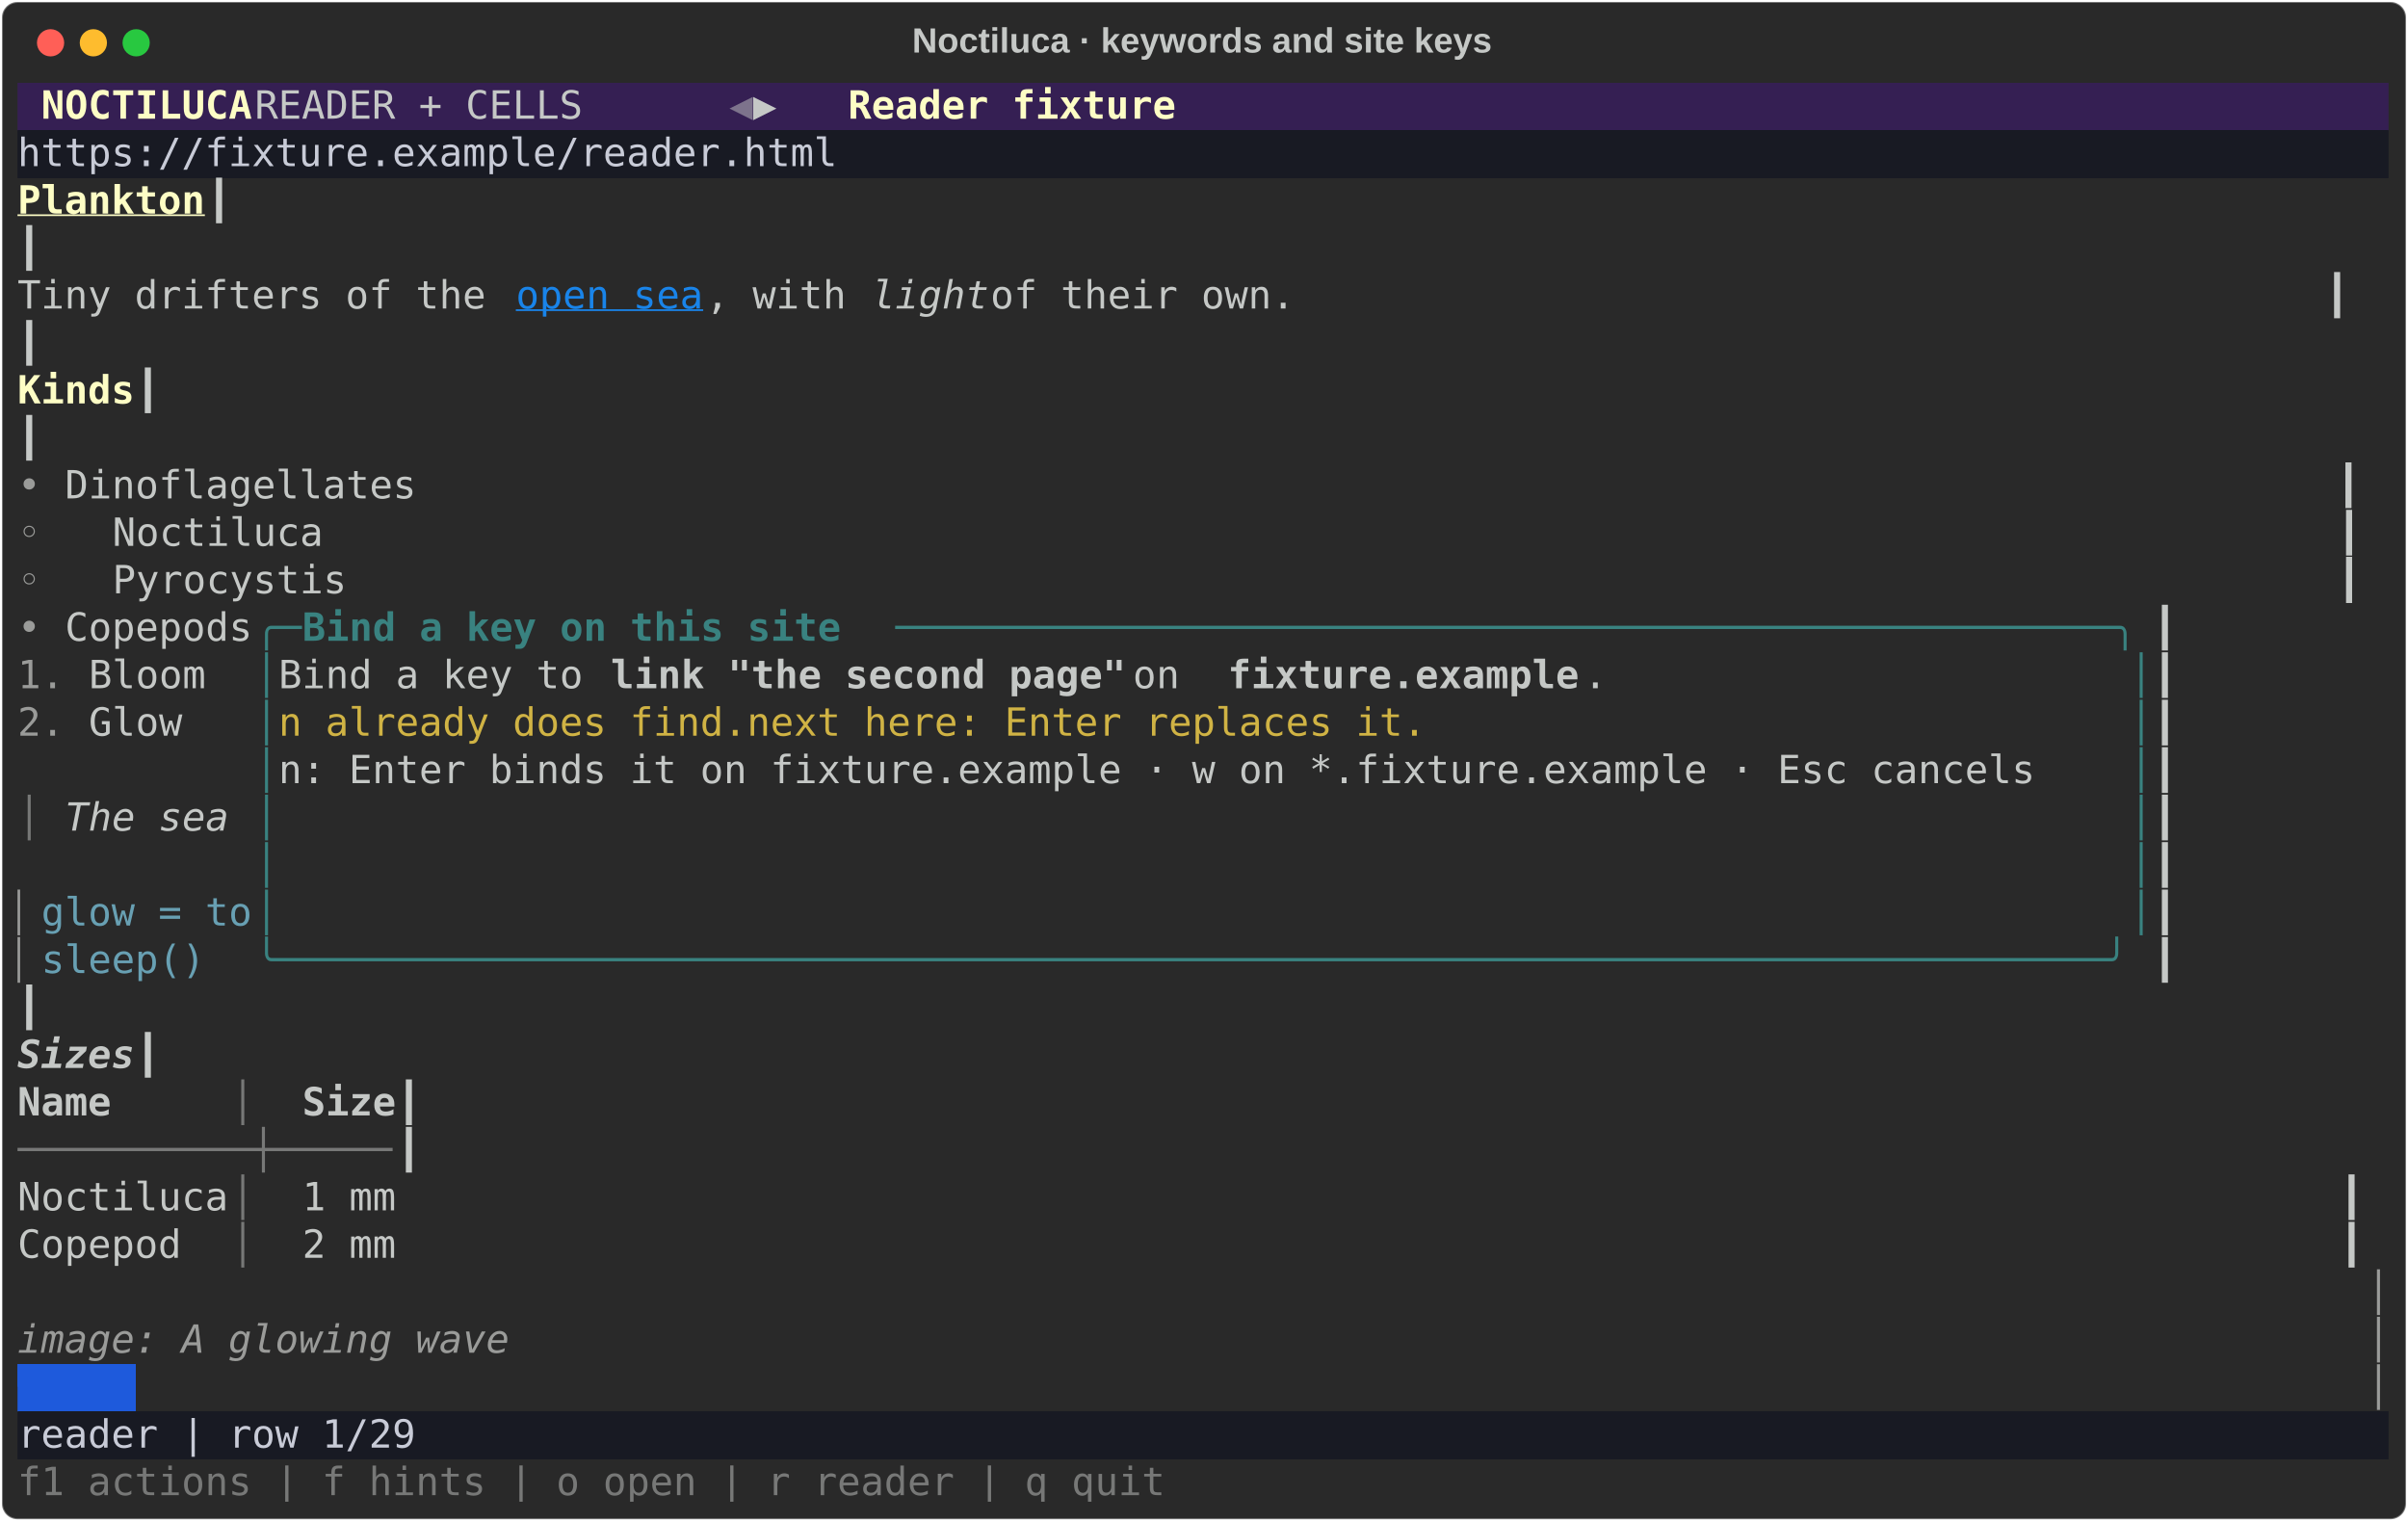
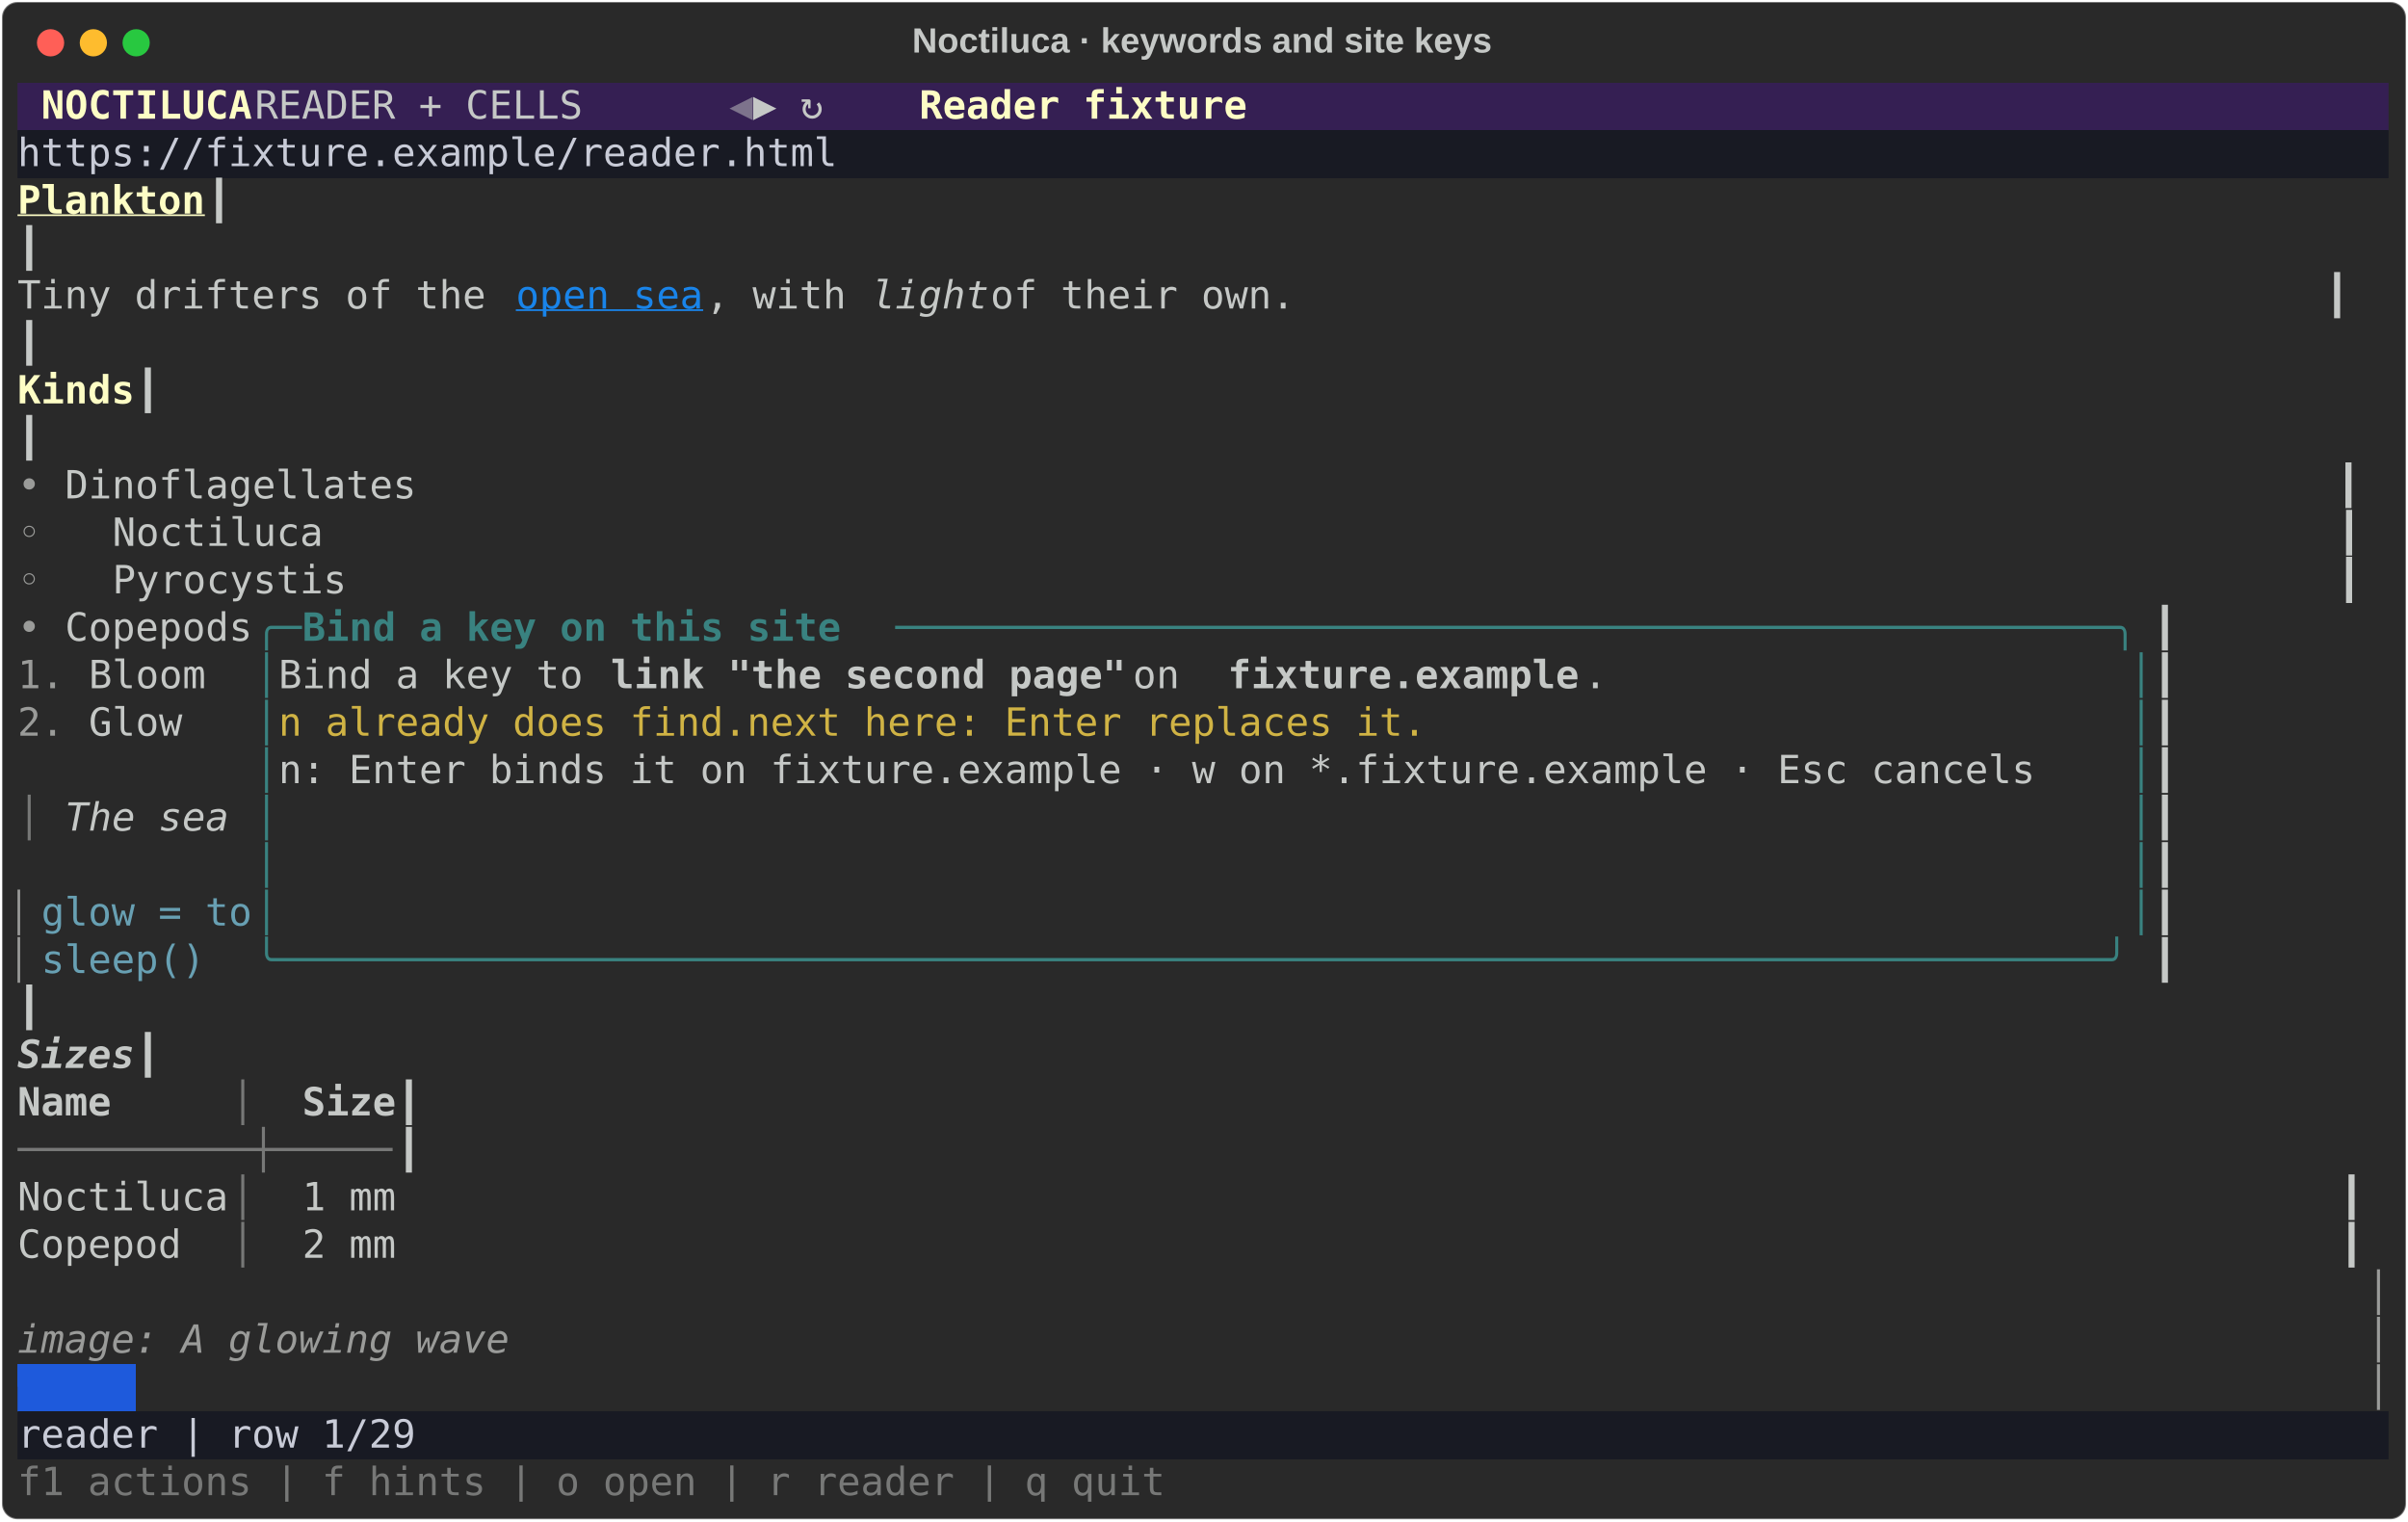
<svg xmlns="http://www.w3.org/2000/svg" class="rich-terminal" viewBox="0 0 1238 782.0">
  <style>

    @font-face {
        font-family: "Fira Code";
        src: local("FiraCode-Regular"),
                url("https://cdnjs.cloudflare.com/ajax/libs/firacode/6.2.0/woff2/FiraCode-Regular.woff2") format("woff2"),
                url("https://cdnjs.cloudflare.com/ajax/libs/firacode/6.2.0/woff/FiraCode-Regular.woff") format("woff");
        font-style: normal;
        font-weight: 400;
    }
    @font-face {
        font-family: "Fira Code";
        src: local("FiraCode-Bold"),
                url("https://cdnjs.cloudflare.com/ajax/libs/firacode/6.2.0/woff2/FiraCode-Bold.woff2") format("woff2"),
                url("https://cdnjs.cloudflare.com/ajax/libs/firacode/6.2.0/woff/FiraCode-Bold.woff") format("woff");
        font-style: bold;
        font-weight: 700;
    }

    .rich-record-matrix {
        font-family: Fira Code, monospace;
        font-size: 20px;
        line-height: 24.4px;
        font-variant-east-asian: full-width;
    }

    .rich-record-title {
        font-size: 18px;
        font-weight: bold;
        font-family: arial;
    }

    .rich-record-r1 { fill: #c5c8c6 }
.rich-record-r2 { fill: #fdfdc5;font-weight: bold }
.rich-record-r3 { fill: #7d738c }
.rich-record-r4 { fill: #c8cbd7 }
.rich-record-r5 { fill: #fdfdc5;font-weight: bold;text-decoration: underline; }
.rich-record-r6 { fill: #1984e9;text-decoration: underline; }
.rich-record-r7 { fill: #c5c8c6;font-style: italic; }
.rich-record-r8 { fill: #9a9b99 }
.rich-record-r9 { fill: #398280 }
.rich-record-r10 { fill: #398280;font-weight: bold }
.rich-record-r11 { fill: #c5c8c6;font-weight: bold }
.rich-record-r12 { fill: #d0b344 }
.rich-record-r13 { fill: #777877 }
.rich-record-r14 { fill: #68a0b3 }
.rich-record-r15 { fill: #c5c8c6;font-weight: bold;font-style: italic; }
.rich-record-r16 { fill: #9a9b99;font-style: italic; }
.rich-record-r17 { fill: #1e5adc }
    </style>
  <defs>
    <clipPath id="rich-record-clip-terminal">
      <rect x="0" y="0" width="1219.0" height="731.0" />
    </clipPath>
    <clipPath id="rich-record-line-0">
      <rect x="0" y="1.5" width="1220" height="24.65" />
    </clipPath>
    <clipPath id="rich-record-line-1">
      <rect x="0" y="25.9" width="1220" height="24.65" />
    </clipPath>
    <clipPath id="rich-record-line-2">
      <rect x="0" y="50.3" width="1220" height="24.65" />
    </clipPath>
    <clipPath id="rich-record-line-3">
      <rect x="0" y="74.7" width="1220" height="24.65" />
    </clipPath>
    <clipPath id="rich-record-line-4">
      <rect x="0" y="99.1" width="1220" height="24.65" />
    </clipPath>
    <clipPath id="rich-record-line-5">
      <rect x="0" y="123.5" width="1220" height="24.65" />
    </clipPath>
    <clipPath id="rich-record-line-6">
      <rect x="0" y="147.9" width="1220" height="24.65" />
    </clipPath>
    <clipPath id="rich-record-line-7">
      <rect x="0" y="172.3" width="1220" height="24.65" />
    </clipPath>
    <clipPath id="rich-record-line-8">
      <rect x="0" y="196.7" width="1220" height="24.65" />
    </clipPath>
    <clipPath id="rich-record-line-9">
      <rect x="0" y="221.1" width="1220" height="24.65" />
    </clipPath>
    <clipPath id="rich-record-line-10">
      <rect x="0" y="245.5" width="1220" height="24.65" />
    </clipPath>
    <clipPath id="rich-record-line-11">
      <rect x="0" y="269.9" width="1220" height="24.65" />
    </clipPath>
    <clipPath id="rich-record-line-12">
      <rect x="0" y="294.3" width="1220" height="24.65" />
    </clipPath>
    <clipPath id="rich-record-line-13">
      <rect x="0" y="318.7" width="1220" height="24.65" />
    </clipPath>
    <clipPath id="rich-record-line-14">
      <rect x="0" y="343.1" width="1220" height="24.65" />
    </clipPath>
    <clipPath id="rich-record-line-15">
      <rect x="0" y="367.5" width="1220" height="24.65" />
    </clipPath>
    <clipPath id="rich-record-line-16">
      <rect x="0" y="391.9" width="1220" height="24.65" />
    </clipPath>
    <clipPath id="rich-record-line-17">
      <rect x="0" y="416.3" width="1220" height="24.65" />
    </clipPath>
    <clipPath id="rich-record-line-18">
      <rect x="0" y="440.7" width="1220" height="24.65" />
    </clipPath>
    <clipPath id="rich-record-line-19">
      <rect x="0" y="465.1" width="1220" height="24.65" />
    </clipPath>
    <clipPath id="rich-record-line-20">
      <rect x="0" y="489.5" width="1220" height="24.65" />
    </clipPath>
    <clipPath id="rich-record-line-21">
      <rect x="0" y="513.9" width="1220" height="24.65" />
    </clipPath>
    <clipPath id="rich-record-line-22">
      <rect x="0" y="538.3" width="1220" height="24.65" />
    </clipPath>
    <clipPath id="rich-record-line-23">
      <rect x="0" y="562.7" width="1220" height="24.65" />
    </clipPath>
    <clipPath id="rich-record-line-24">
      <rect x="0" y="587.1" width="1220" height="24.65" />
    </clipPath>
    <clipPath id="rich-record-line-25">
      <rect x="0" y="611.5" width="1220" height="24.65" />
    </clipPath>
    <clipPath id="rich-record-line-26">
      <rect x="0" y="635.9" width="1220" height="24.65" />
    </clipPath>
    <clipPath id="rich-record-line-27">
      <rect x="0" y="660.3" width="1220" height="24.65" />
    </clipPath>
    <clipPath id="rich-record-line-28">
      <rect x="0" y="684.7" width="1220" height="24.65" />
    </clipPath>
  </defs>
  <rect fill="#292929" stroke="rgba(255,255,255,0.35)" stroke-width="1" x="1" y="1" width="1236" height="780" rx="8" />
  <text class="rich-record-title" fill="#c5c8c6" text-anchor="middle" x="618" y="27">Noctiluca · keywords and site keys</text>
  <g transform="translate(26,22)">
    <circle cx="0" cy="0" r="7" fill="#ff5f57" />
    <circle cx="22" cy="0" r="7" fill="#febc2e" />
    <circle cx="44" cy="0" r="7" fill="#28c840" />
  </g>
  <g transform="translate(9, 41)" clip-path="url(#rich-record-clip-terminal)">
    <rect fill="#351f53" x="0" y="1.5" width="12.2" height="24.65" shape-rendering="crispEdges" />
    <rect fill="#351f53" x="12.2" y="1.5" width="109.8" height="24.65" shape-rendering="crispEdges" />
    <rect fill="#351f53" x="122" y="1.5" width="244" height="24.65" shape-rendering="crispEdges" />
    <rect fill="#351f53" x="366" y="1.5" width="12.2" height="24.65" shape-rendering="crispEdges" />
-     <rect fill="#351f53" x="378.2" y="1.5" width="48.8" height="24.65" shape-rendering="crispEdges" />
-     <rect fill="#351f53" x="427" y="1.5" width="170.8" height="24.65" shape-rendering="crispEdges" />
-     <rect fill="#351f53" x="597.8" y="1.5" width="622.2" height="24.65" shape-rendering="crispEdges" />
+     <rect fill="#351f53" x="378.2" y="1.5" width="85.4" height="24.65" shape-rendering="crispEdges" />
+     <rect fill="#351f53" x="463.6" y="1.5" width="170.8" height="24.65" shape-rendering="crispEdges" />
+     <rect fill="#351f53" x="634.4" y="1.5" width="585.6" height="24.65" shape-rendering="crispEdges" />
    <rect fill="#181a23" x="0" y="25.9" width="1220" height="24.65" shape-rendering="crispEdges" />
    <rect fill="#1e5adc" x="0" y="660.3" width="61" height="24.65" shape-rendering="crispEdges" />
    <rect fill="#181a23" x="0" y="684.7" width="1220" height="24.65" shape-rendering="crispEdges" />
    <g class="rich-record-matrix">
      <text class="rich-record-r2" x="12.2" y="20" textLength="109.8" clip-path="url(#rich-record-line-0)">NOCTILUCA</text>
      <text class="rich-record-r1" x="122" y="20" textLength="244" clip-path="url(#rich-record-line-0)">   READER + CELLS   </text>
      <text class="rich-record-r3" x="366" y="20" textLength="12.2" clip-path="url(#rich-record-line-0)">◀</text>
-       <text class="rich-record-r1" x="378.2" y="20" textLength="48.8" clip-path="url(#rich-record-line-0)">▶   </text>
-       <text class="rich-record-r2" x="427" y="20" textLength="170.8" clip-path="url(#rich-record-line-0)">Reader fixture</text>
+       <text class="rich-record-r1" x="378.2" y="20" textLength="85.4" clip-path="url(#rich-record-line-0)"> ▶ ↻   </text>
+       <text class="rich-record-r2" x="463.6" y="20" textLength="170.8" clip-path="url(#rich-record-line-0)">Reader fixture</text>
      <text class="rich-record-r1" x="1220" y="20" textLength="12.2" clip-path="url(#rich-record-line-0)">
</text>
      <text class="rich-record-r4" x="0" y="44.4" textLength="1220" clip-path="url(#rich-record-line-1)"> https://fixture.example/reader.html                                                                </text>
      <text class="rich-record-r1" x="1220" y="44.4" textLength="12.2" clip-path="url(#rich-record-line-1)">
</text>
      <text class="rich-record-r5" x="0" y="68.8" textLength="97.6" clip-path="url(#rich-record-line-2)">Plankton</text>
      <text class="rich-record-r1" x="97.6" y="68.8" textLength="1122.4" clip-path="url(#rich-record-line-2)">                                                                                           ┃</text>
      <text class="rich-record-r1" x="1220" y="68.8" textLength="12.2" clip-path="url(#rich-record-line-2)">
</text>
      <text class="rich-record-r1" x="0" y="93.2" textLength="1220" clip-path="url(#rich-record-line-3)">                                                                                                   ┃</text>
      <text class="rich-record-r1" x="1220" y="93.2" textLength="12.2" clip-path="url(#rich-record-line-3)">
</text>
      <text class="rich-record-r1" x="0" y="117.6" textLength="256.2" clip-path="url(#rich-record-line-4)">Tiny drifters of the </text>
      <text class="rich-record-r6" x="256.2" y="117.6" textLength="97.6" clip-path="url(#rich-record-line-4)">open sea</text>
      <text class="rich-record-r1" x="353.8" y="117.6" textLength="85.4" clip-path="url(#rich-record-line-4)">, with </text>
      <text class="rich-record-r7" x="439.2" y="117.6" textLength="61" clip-path="url(#rich-record-line-4)">light</text>
      <text class="rich-record-r1" x="500.2" y="117.6" textLength="719.8" clip-path="url(#rich-record-line-4)"> of their own.                                            ┃</text>
      <text class="rich-record-r1" x="1220" y="117.6" textLength="12.2" clip-path="url(#rich-record-line-4)">
</text>
      <text class="rich-record-r1" x="0" y="142" textLength="1220" clip-path="url(#rich-record-line-5)">                                                                                                   ┃</text>
      <text class="rich-record-r1" x="1220" y="142" textLength="12.2" clip-path="url(#rich-record-line-5)">
</text>
      <text class="rich-record-r2" x="0" y="166.4" textLength="61" clip-path="url(#rich-record-line-6)">Kinds</text>
      <text class="rich-record-r1" x="61" y="166.4" textLength="1159" clip-path="url(#rich-record-line-6)">                                                                                              ┃</text>
      <text class="rich-record-r1" x="1220" y="166.4" textLength="12.2" clip-path="url(#rich-record-line-6)">
</text>
      <text class="rich-record-r1" x="0" y="190.8" textLength="1220" clip-path="url(#rich-record-line-7)">                                                                                                   ┃</text>
      <text class="rich-record-r1" x="1220" y="190.8" textLength="12.2" clip-path="url(#rich-record-line-7)">
</text>
      <text class="rich-record-r8" x="0" y="215.2" textLength="24.4" clip-path="url(#rich-record-line-8)">• </text>
      <text class="rich-record-r1" x="24.4" y="215.2" textLength="1195.6" clip-path="url(#rich-record-line-8)">Dinoflagellates                                                                                  ┃</text>
      <text class="rich-record-r1" x="1220" y="215.2" textLength="12.2" clip-path="url(#rich-record-line-8)">
</text>
      <text class="rich-record-r8" x="0" y="239.6" textLength="48.8" clip-path="url(#rich-record-line-9)">  ◦ </text>
      <text class="rich-record-r1" x="48.8" y="239.6" textLength="1171.2" clip-path="url(#rich-record-line-9)">Noctiluca                                                                                      ┃</text>
      <text class="rich-record-r1" x="1220" y="239.6" textLength="12.2" clip-path="url(#rich-record-line-9)">
</text>
      <text class="rich-record-r8" x="0" y="264" textLength="48.8" clip-path="url(#rich-record-line-10)">  ◦ </text>
      <text class="rich-record-r1" x="48.8" y="264" textLength="1171.2" clip-path="url(#rich-record-line-10)">Pyrocystis                                                                                     ┃</text>
      <text class="rich-record-r1" x="1220" y="264" textLength="12.2" clip-path="url(#rich-record-line-10)">
</text>
      <text class="rich-record-r8" x="0" y="288.4" textLength="24.4" clip-path="url(#rich-record-line-11)">• </text>
      <text class="rich-record-r1" x="24.4" y="288.4" textLength="97.6" clip-path="url(#rich-record-line-11)">Copepods</text>
      <text class="rich-record-r9" x="122" y="288.4" textLength="24.4" clip-path="url(#rich-record-line-11)">╭─</text>
      <text class="rich-record-r10" x="146.4" y="288.4" textLength="305" clip-path="url(#rich-record-line-11)"> Bind a key on this site </text>
      <text class="rich-record-r9" x="451.4" y="288.4" textLength="646.6" clip-path="url(#rich-record-line-11)">────────────────────────────────────────────────────╮</text>
      <text class="rich-record-r1" x="1098" y="288.4" textLength="122" clip-path="url(#rich-record-line-11)">         ┃</text>
      <text class="rich-record-r1" x="1220" y="288.4" textLength="12.2" clip-path="url(#rich-record-line-11)">
</text>
      <text class="rich-record-r8" x="0" y="312.8" textLength="36.6" clip-path="url(#rich-record-line-12)">1. </text>
      <text class="rich-record-r1" x="36.6" y="312.8" textLength="85.4" clip-path="url(#rich-record-line-12)">Bloom  </text>
      <text class="rich-record-r9" x="122" y="312.8" textLength="12.2" clip-path="url(#rich-record-line-12)">│</text>
      <text class="rich-record-r1" x="134.2" y="312.8" textLength="170.8" clip-path="url(#rich-record-line-12)">Bind a key to </text>
      <text class="rich-record-r11" x="305" y="312.8" textLength="268.4" clip-path="url(#rich-record-line-12)">link "the second page"</text>
      <text class="rich-record-r1" x="573.4" y="312.8" textLength="48.8" clip-path="url(#rich-record-line-12)"> on </text>
      <text class="rich-record-r11" x="622.2" y="312.8" textLength="183" clip-path="url(#rich-record-line-12)">fixture.example</text>
      <text class="rich-record-r1" x="805.2" y="312.8" textLength="280.6" clip-path="url(#rich-record-line-12)">.                      </text>
      <text class="rich-record-r9" x="1085.8" y="312.8" textLength="12.2" clip-path="url(#rich-record-line-12)">│</text>
      <text class="rich-record-r1" x="1098" y="312.8" textLength="122" clip-path="url(#rich-record-line-12)">         ┃</text>
      <text class="rich-record-r1" x="1220" y="312.8" textLength="12.2" clip-path="url(#rich-record-line-12)">
</text>
      <text class="rich-record-r8" x="0" y="337.2" textLength="36.6" clip-path="url(#rich-record-line-13)">2. </text>
      <text class="rich-record-r1" x="36.6" y="337.2" textLength="85.4" clip-path="url(#rich-record-line-13)">Glow   </text>
      <text class="rich-record-r9" x="122" y="337.2" textLength="12.2" clip-path="url(#rich-record-line-13)">│</text>
      <text class="rich-record-r12" x="134.2" y="337.2" textLength="597.8" clip-path="url(#rich-record-line-13)">n already does find.next here: Enter replaces it.</text>
      <text class="rich-record-r9" x="1085.8" y="337.2" textLength="12.2" clip-path="url(#rich-record-line-13)">│</text>
      <text class="rich-record-r1" x="1098" y="337.2" textLength="122" clip-path="url(#rich-record-line-13)">         ┃</text>
      <text class="rich-record-r1" x="1220" y="337.2" textLength="12.2" clip-path="url(#rich-record-line-13)">
</text>
      <text class="rich-record-r9" x="122" y="361.6" textLength="12.2" clip-path="url(#rich-record-line-14)">│</text>
      <text class="rich-record-r1" x="134.2" y="361.6" textLength="951.6" clip-path="url(#rich-record-line-14)">n: Enter binds it on fixture.example · w on *.fixture.example · Esc cancels   </text>
      <text class="rich-record-r9" x="1085.8" y="361.6" textLength="12.2" clip-path="url(#rich-record-line-14)">│</text>
      <text class="rich-record-r1" x="1098" y="361.6" textLength="122" clip-path="url(#rich-record-line-14)">         ┃</text>
      <text class="rich-record-r1" x="1220" y="361.6" textLength="12.2" clip-path="url(#rich-record-line-14)">
</text>
      <text class="rich-record-r13" x="0" y="386" textLength="24.4" clip-path="url(#rich-record-line-15)">│ </text>
      <text class="rich-record-r7" x="24.4" y="386" textLength="97.6" clip-path="url(#rich-record-line-15)">The sea </text>
      <text class="rich-record-r9" x="122" y="386" textLength="12.2" clip-path="url(#rich-record-line-15)">│</text>
      <text class="rich-record-r9" x="1085.8" y="386" textLength="12.2" clip-path="url(#rich-record-line-15)">│</text>
      <text class="rich-record-r1" x="1098" y="386" textLength="122" clip-path="url(#rich-record-line-15)">         ┃</text>
      <text class="rich-record-r1" x="1220" y="386" textLength="12.2" clip-path="url(#rich-record-line-15)">
</text>
      <text class="rich-record-r9" x="122" y="410.4" textLength="12.2" clip-path="url(#rich-record-line-16)">│</text>
      <text class="rich-record-r9" x="1085.8" y="410.4" textLength="12.2" clip-path="url(#rich-record-line-16)">│</text>
      <text class="rich-record-r1" x="1098" y="410.4" textLength="122" clip-path="url(#rich-record-line-16)">         ┃</text>
      <text class="rich-record-r1" x="1220" y="410.4" textLength="12.2" clip-path="url(#rich-record-line-16)">
</text>
      <text class="rich-record-r8" x="0" y="434.8" textLength="12.2" clip-path="url(#rich-record-line-17)">▏</text>
      <text class="rich-record-r14" x="12.2" y="434.8" textLength="109.8" clip-path="url(#rich-record-line-17)">glow = to</text>
      <text class="rich-record-r9" x="122" y="434.8" textLength="12.2" clip-path="url(#rich-record-line-17)">│</text>
      <text class="rich-record-r9" x="1085.8" y="434.8" textLength="12.2" clip-path="url(#rich-record-line-17)">│</text>
      <text class="rich-record-r1" x="1098" y="434.8" textLength="122" clip-path="url(#rich-record-line-17)">         ┃</text>
      <text class="rich-record-r1" x="1220" y="434.8" textLength="12.2" clip-path="url(#rich-record-line-17)">
</text>
      <text class="rich-record-r8" x="0" y="459.2" textLength="12.2" clip-path="url(#rich-record-line-18)">▏</text>
      <text class="rich-record-r14" x="12.2" y="459.2" textLength="85.4" clip-path="url(#rich-record-line-18)">sleep()</text>
      <text class="rich-record-r9" x="122" y="459.2" textLength="976" clip-path="url(#rich-record-line-18)">╰──────────────────────────────────────────────────────────────────────────────╯</text>
      <text class="rich-record-r1" x="1098" y="459.2" textLength="122" clip-path="url(#rich-record-line-18)">         ┃</text>
      <text class="rich-record-r1" x="1220" y="459.2" textLength="12.2" clip-path="url(#rich-record-line-18)">
</text>
      <text class="rich-record-r1" x="0" y="483.6" textLength="1220" clip-path="url(#rich-record-line-19)">                                                                                                   ┃</text>
      <text class="rich-record-r1" x="1220" y="483.6" textLength="12.2" clip-path="url(#rich-record-line-19)">
</text>
      <text class="rich-record-r15" x="0" y="508" textLength="61" clip-path="url(#rich-record-line-20)">Sizes</text>
      <text class="rich-record-r1" x="61" y="508" textLength="1159" clip-path="url(#rich-record-line-20)">                                                                                              ┃</text>
      <text class="rich-record-r1" x="1220" y="508" textLength="12.2" clip-path="url(#rich-record-line-20)">
</text>
      <text class="rich-record-r11" x="0" y="532.4" textLength="48.8" clip-path="url(#rich-record-line-21)">Name</text>
      <text class="rich-record-r13" x="109.8" y="532.4" textLength="36.6" clip-path="url(#rich-record-line-21)"> │ </text>
      <text class="rich-record-r11" x="146.4" y="532.4" textLength="48.8" clip-path="url(#rich-record-line-21)">Size</text>
      <text class="rich-record-r1" x="195.2" y="532.4" textLength="1024.8" clip-path="url(#rich-record-line-21)">                                                                                   ┃</text>
      <text class="rich-record-r1" x="1220" y="532.4" textLength="12.2" clip-path="url(#rich-record-line-21)">
</text>
      <text class="rich-record-r13" x="0" y="556.8" textLength="195.2" clip-path="url(#rich-record-line-22)">──────────┼─────</text>
      <text class="rich-record-r1" x="195.2" y="556.8" textLength="1024.8" clip-path="url(#rich-record-line-22)">                                                                                   ┃</text>
      <text class="rich-record-r1" x="1220" y="556.8" textLength="12.2" clip-path="url(#rich-record-line-22)">
</text>
      <text class="rich-record-r1" x="0" y="581.2" textLength="109.8" clip-path="url(#rich-record-line-23)">Noctiluca</text>
      <text class="rich-record-r13" x="109.8" y="581.2" textLength="36.6" clip-path="url(#rich-record-line-23)"> │ </text>
      <text class="rich-record-r1" x="146.4" y="581.2" textLength="1073.6" clip-path="url(#rich-record-line-23)">1 mm                                                                                   ┃</text>
      <text class="rich-record-r1" x="1220" y="581.2" textLength="12.2" clip-path="url(#rich-record-line-23)">
</text>
      <text class="rich-record-r1" x="0" y="605.6" textLength="109.8" clip-path="url(#rich-record-line-24)">Copepod  </text>
      <text class="rich-record-r13" x="109.8" y="605.6" textLength="36.6" clip-path="url(#rich-record-line-24)"> │ </text>
      <text class="rich-record-r1" x="146.4" y="605.6" textLength="1073.6" clip-path="url(#rich-record-line-24)">2 mm                                                                                   ┃</text>
      <text class="rich-record-r1" x="1220" y="605.6" textLength="12.2" clip-path="url(#rich-record-line-24)">
</text>
      <text class="rich-record-r8" x="1207.8" y="630" textLength="12.2" clip-path="url(#rich-record-line-25)">│</text>
      <text class="rich-record-r1" x="1220" y="630" textLength="12.2" clip-path="url(#rich-record-line-25)">
</text>
      <text class="rich-record-r16" x="0" y="654.4" textLength="256.2" clip-path="url(#rich-record-line-26)">image: A glowing wave</text>
      <text class="rich-record-r8" x="1207.8" y="654.4" textLength="12.2" clip-path="url(#rich-record-line-26)">│</text>
      <text class="rich-record-r1" x="1220" y="654.4" textLength="12.2" clip-path="url(#rich-record-line-26)">
</text>
      <text class="rich-record-r17" x="0" y="678.8" textLength="61" clip-path="url(#rich-record-line-27)">▀▀▀▀▀</text>
      <text class="rich-record-r8" x="1207.8" y="678.8" textLength="12.2" clip-path="url(#rich-record-line-27)">│</text>
      <text class="rich-record-r1" x="1220" y="678.8" textLength="12.2" clip-path="url(#rich-record-line-27)">
</text>
      <text class="rich-record-r4" x="0" y="703.2" textLength="1220" clip-path="url(#rich-record-line-28)"> reader | row 1/29                                                                                  </text>
      <text class="rich-record-r1" x="1220" y="703.2" textLength="12.2" clip-path="url(#rich-record-line-28)">
</text>
      <text class="rich-record-r13" x="0" y="727.6" textLength="1220" clip-path="url(#rich-record-line-29)"> f1 actions | f hints | o open | r reader | q quit                                                  </text>
    </g>
  </g>
</svg>
